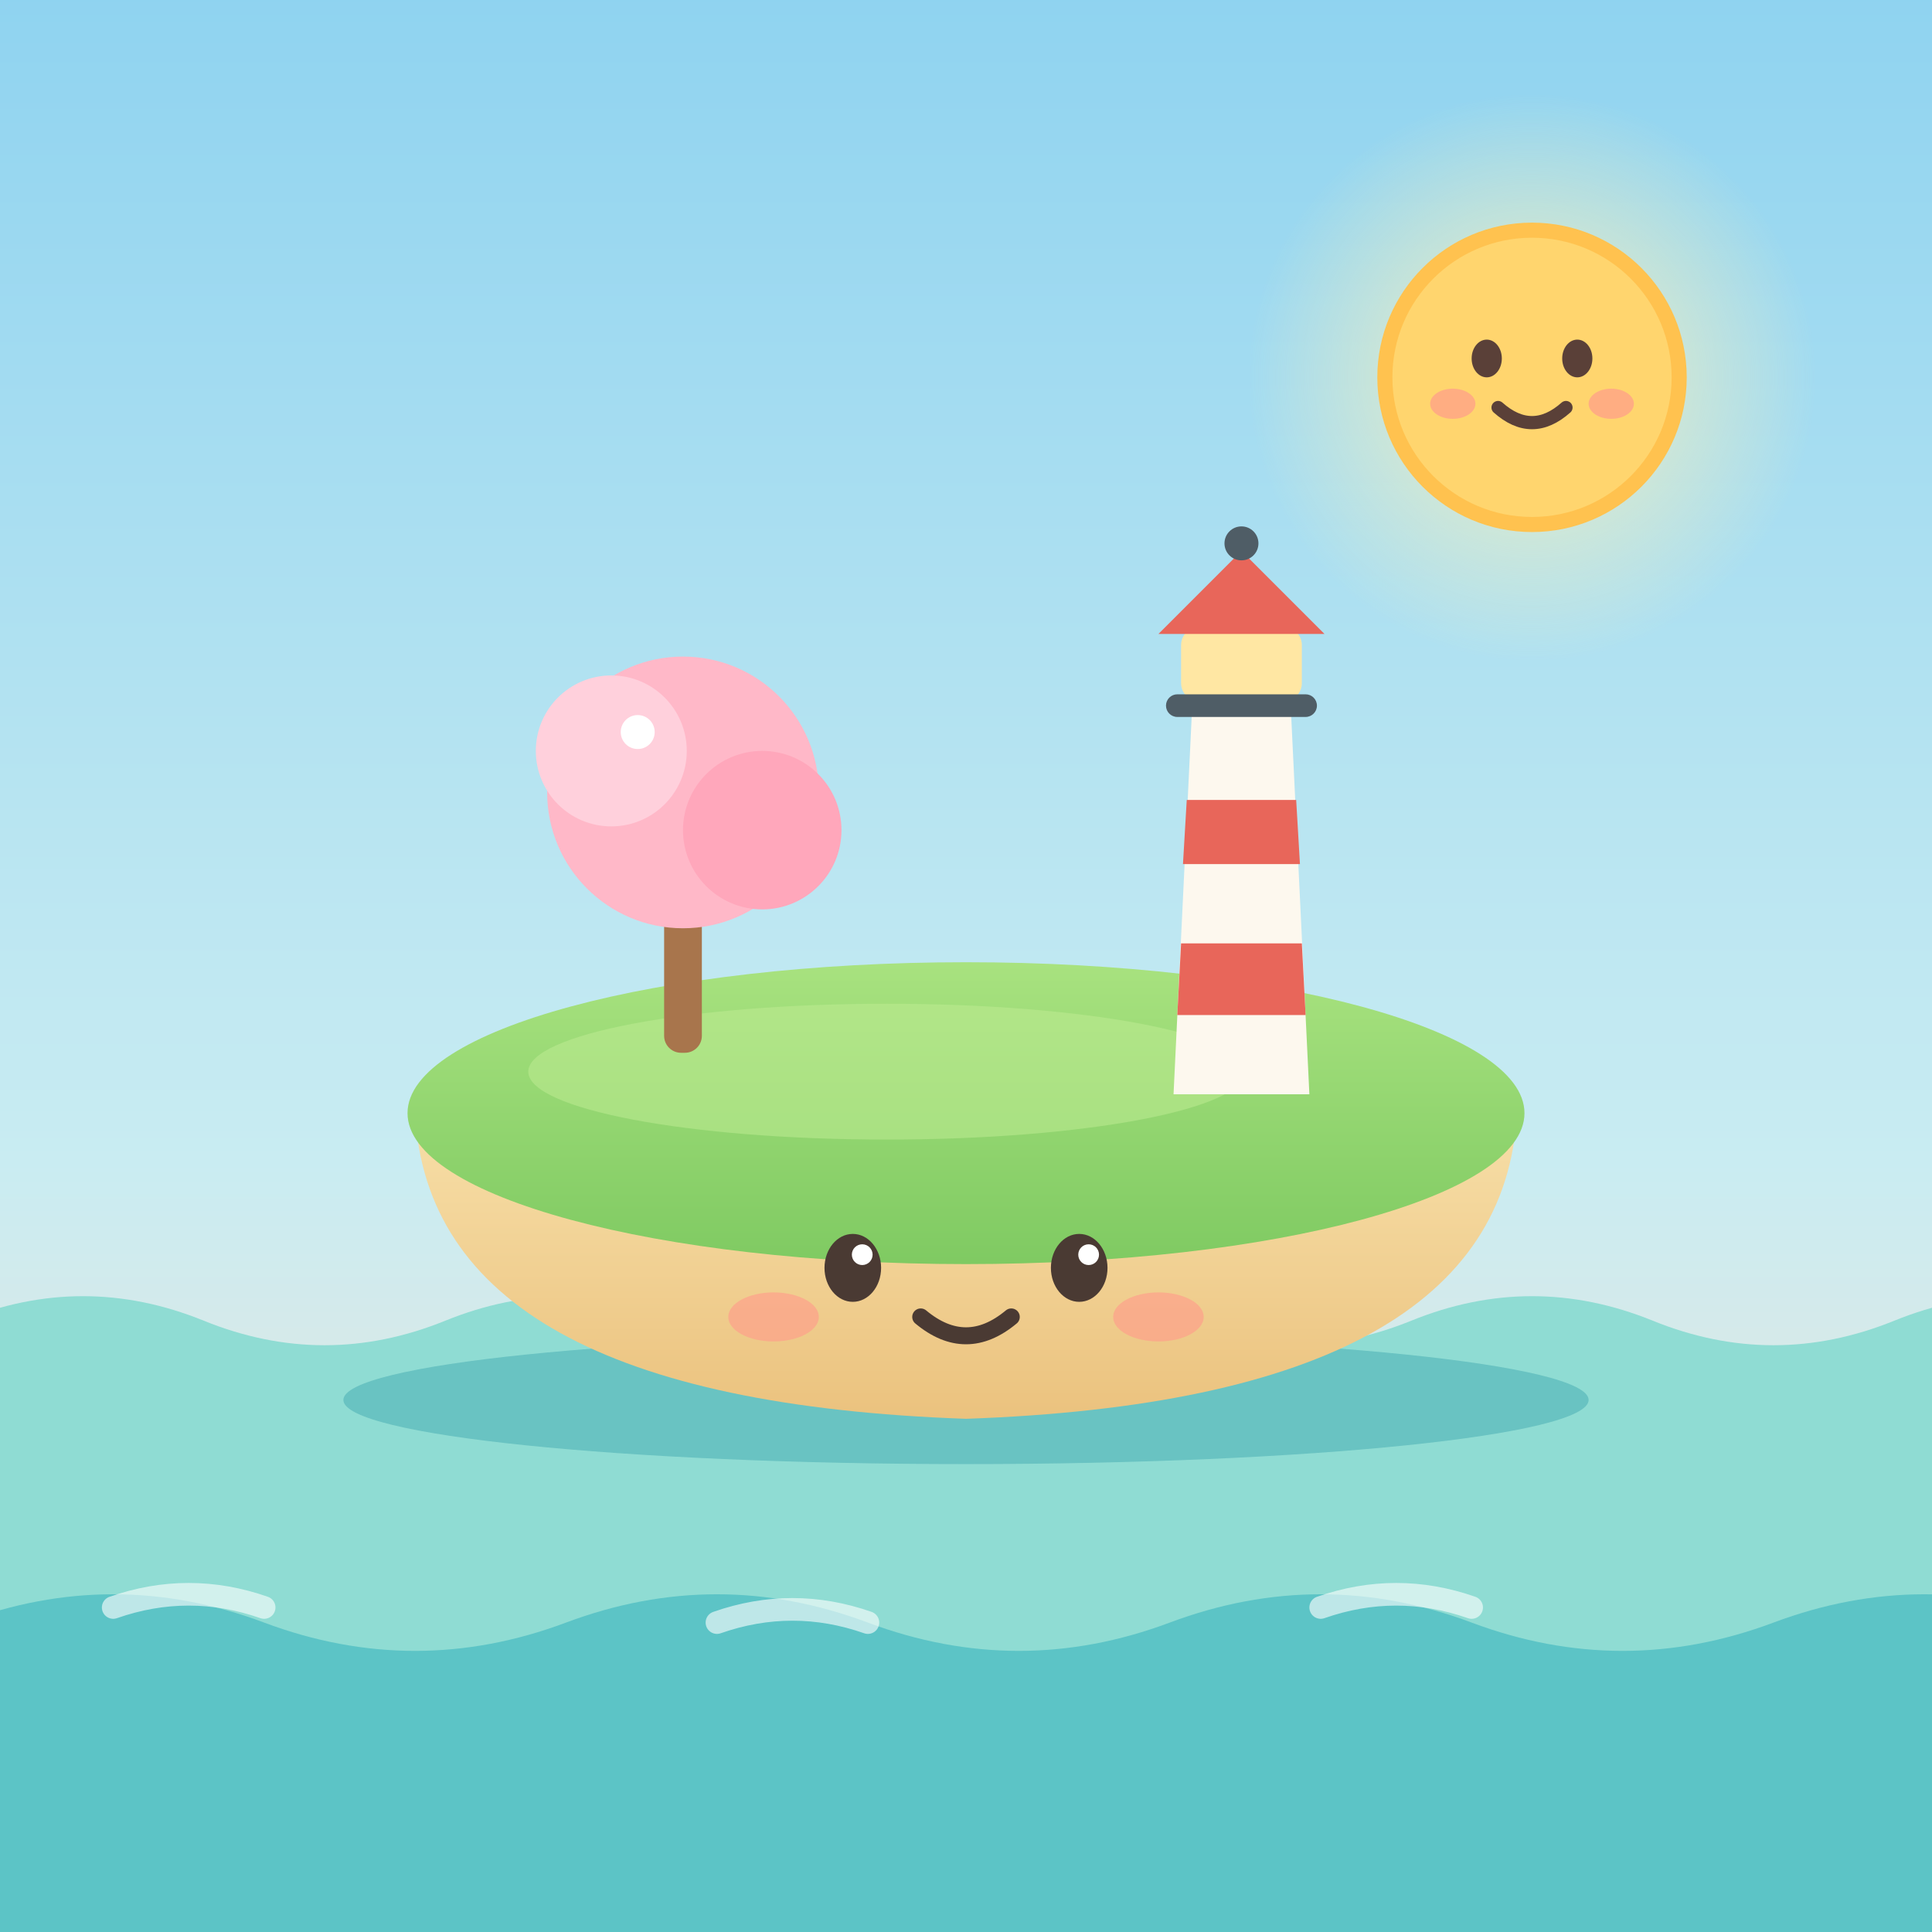
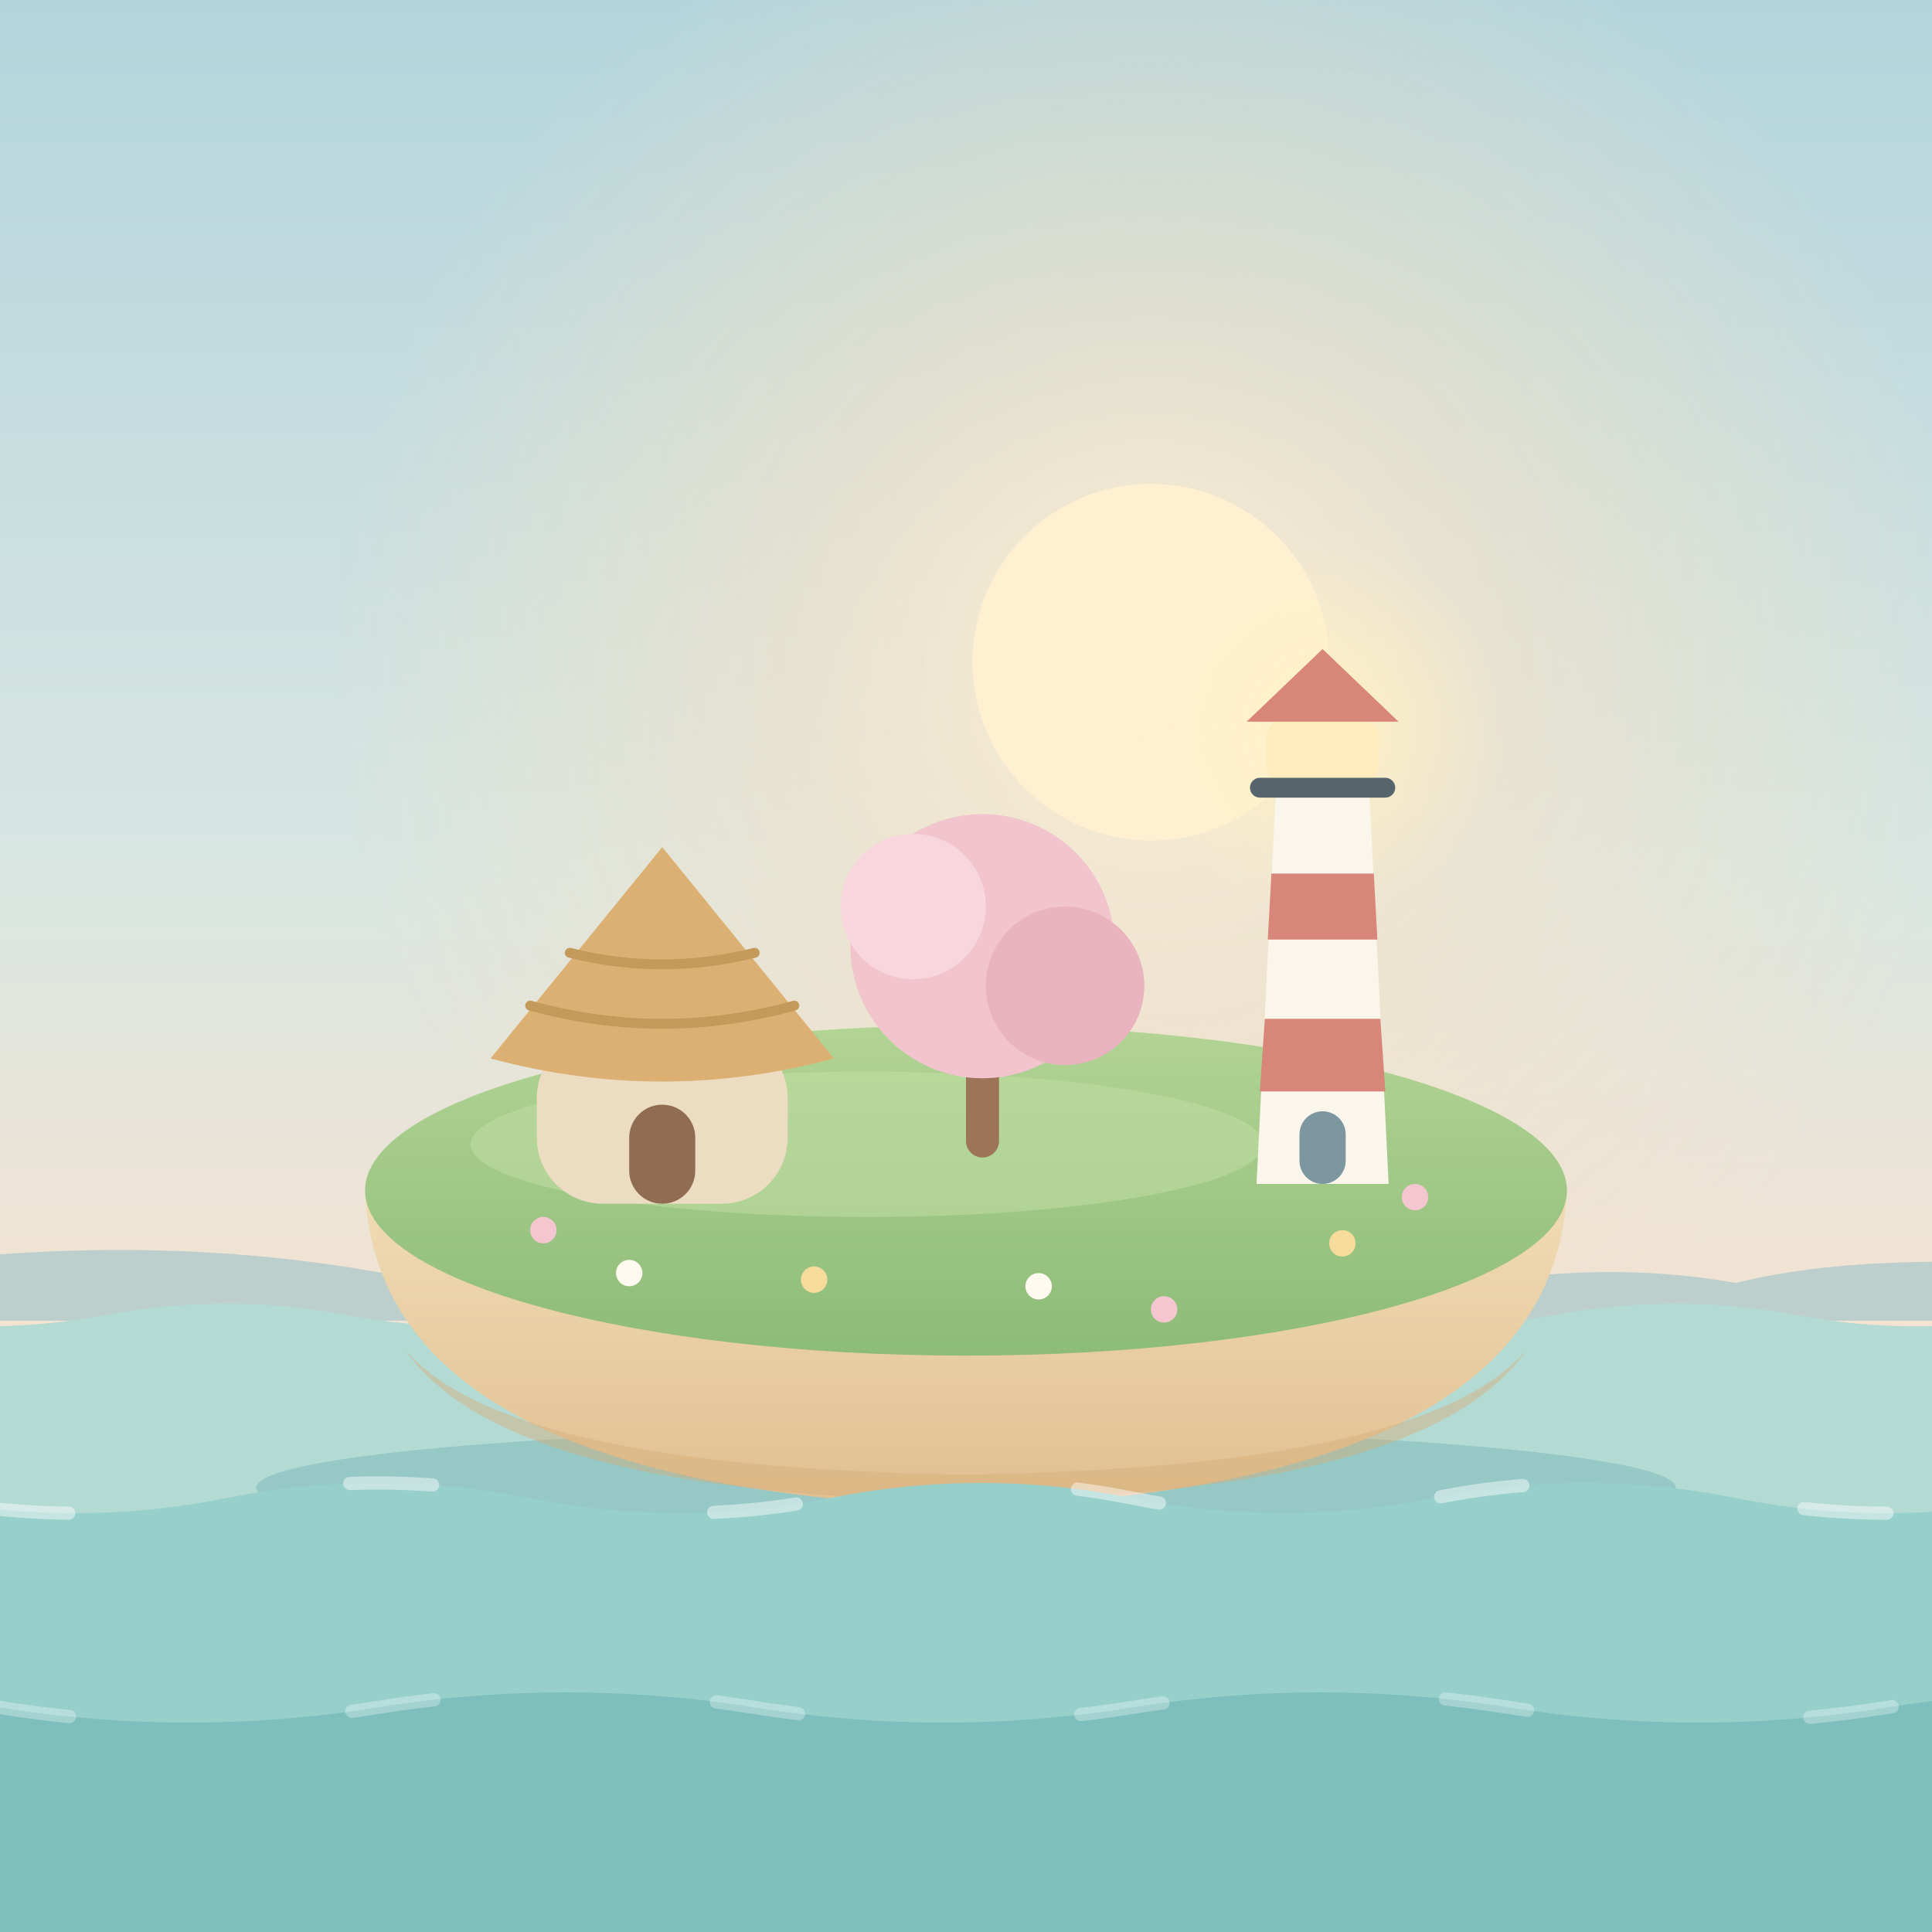
<svg xmlns="http://www.w3.org/2000/svg" viewBox="0 0 1024 1024">
  <defs>
    <linearGradient id="sky" x1="0" y1="0" x2="0" y2="1">
-       <stop offset="0" stop-color="#8fd3f0" />
-       <stop offset=".6" stop-color="#c9ecf2" />
-       <stop offset="1" stop-color="#ffe2cf" />
+       <stop offset="0" stop-color="#b3d5dc" />
+       <stop offset=".45" stop-color="#d9e6e2" />
+       <stop offset=".68" stop-color="#f3e3d2" />
+       <stop offset=".8" stop-color="#f4d3bd" />
    </linearGradient>
+     <radialGradient id="glow">
+       <stop offset="0" stop-color="#fff1d6" stop-opacity=".95" />
+       <stop offset=".45" stop-color="#fbe2c2" stop-opacity=".5" />
+       <stop offset="1" stop-color="#fbe2c2" stop-opacity="0" />
+     </radialGradient>
+     <radialGradient id="lamp">
+       <stop offset="0" stop-color="#fff1c4" stop-opacity=".9" />
+       <stop offset="1" stop-color="#fff1c4" stop-opacity="0" />
+     </radialGradient>
    <linearGradient id="grass" x1="0" y1="0" x2="0" y2="1">
-       <stop offset="0" stop-color="#a8e27f" />
-       <stop offset="1" stop-color="#7fca62" />
+       <stop offset="0" stop-color="#b2d494" />
+       <stop offset="1" stop-color="#8dbb78" />
    </linearGradient>
    <linearGradient id="sand" x1="0" y1="0" x2="0" y2="1">
-       <stop offset="0" stop-color="#f7dfa8" />
-       <stop offset="1" stop-color="#ebc27e" />
+       <stop offset="0" stop-color="#f1dcb4" />
+       <stop offset="1" stop-color="#e0bf91" />
    </linearGradient>
-     <radialGradient id="glow">
-       <stop offset="0" stop-color="#fff2b8" stop-opacity=".9" />
-       <stop offset="1" stop-color="#fff2b8" stop-opacity="0" />
-     </radialGradient>
  </defs>
  <rect width="1024" height="1024" fill="url(#sky)" />
-   <g id="art">
-     <circle cx="812" cy="200" r="150" fill="url(#glow)" />
-     <circle cx="812" cy="200" r="78" fill="#ffd56e" stroke="#ffc24f" stroke-width="8" />
-     <ellipse cx="788" cy="190" rx="8" ry="10" fill="#5a4038" />
-     <ellipse cx="836" cy="190" rx="8" ry="10" fill="#5a4038" />
-     <path d="M794 216 Q812 232 830 216" fill="none" stroke="#5a4038" stroke-width="7" stroke-linecap="round" />
-     <ellipse cx="770" cy="214" rx="12" ry="8" fill="#ff9d8a" opacity=".7" />
-     <ellipse cx="854" cy="214" rx="12" ry="8" fill="#ff9d8a" opacity=".7" />
-     <path d="M-20 700 q64 -26 128 0 t128 0 t128 0 t128 0 t128 0 t128 0 t128 0 t128 0 t128 0 V1100 H-20Z" fill="#8fdcd3" />
-     <ellipse cx="512" cy="742" rx="330" ry="34" fill="#3aa3ac" opacity=".45" />
-     <path d="M220 590 Q228 742 512 752 Q796 742 804 590 Z" fill="url(#sand)" />
-     <ellipse cx="512" cy="590" rx="296" ry="80" fill="url(#grass)" />
-     <ellipse cx="470" cy="568" rx="190" ry="36" fill="#bdeb92" opacity=".55" />
-     <ellipse cx="452" cy="672" rx="15" ry="18" fill="#4a3a33" />
-     <ellipse cx="572" cy="672" rx="15" ry="18" fill="#4a3a33" />
-     <circle cx="457" cy="665" r="5.5" fill="#fff" />
-     <circle cx="577" cy="665" r="5.5" fill="#fff" />
-     <path d="M488 698 Q512 718 536 698" fill="none" stroke="#4a3a33" stroke-width="9" stroke-linecap="round" />
-     <ellipse cx="410" cy="698" rx="24" ry="13" fill="#ff9d8a" opacity=".65" />
-     <ellipse cx="614" cy="698" rx="24" ry="13" fill="#ff9d8a" opacity=".65" />
-     <rect x="352" y="438" width="20" height="120" rx="9" fill="#a8754c" />
-     <circle cx="362" cy="420" r="72" fill="#ffb8c8" />
-     <circle cx="324" cy="398" r="40" fill="#ffd0dc" />
-     <circle cx="404" cy="440" r="42" fill="#ffa7bb" />
-     <circle cx="338" cy="388" r="9" fill="#fff" />
-     <path d="M622 580 L632 372 H684 L694 580Z" fill="#fdf8ee" />
-     <path d="M626 500 H690 L692 538 H624Z M629 424 H687 L689 458 H627Z" fill="#e8665a" />
-     <rect x="626" y="332" width="64" height="40" rx="10" fill="#ffe7a3" />
-     <rect x="618" y="368" width="80" height="12" rx="6" fill="#4f5d66" />
-     <path d="M614 336 L658 292 L702 336Z" fill="#e8665a" />
-     <circle cx="658" cy="288" r="9" fill="#4f5d66" />
-     <path d="M-20 860 q80 -30 160 0 t160 0 t160 0 t160 0 t160 0 t160 0 t160 0 V1100 H-20Z" fill="#5cc4c6" />
-     <path d="M60 852 q40 -14 80 0 M380 860 q40 -14 80 0 M700 852 q40 -14 80 0" fill="none" stroke="#fff" stroke-width="12" stroke-linecap="round" opacity=".6" />
+   <g class="art">
+     <g transform="translate(512 610) scale(1.75) translate(-500 -640)">
+       <circle cx="556" cy="492" r="250" fill="url(#glow)" />
+       <circle cx="556" cy="492" r="54" fill="#fff0d2" />
+     </g>
  </g>
+   <path d="M-200 700 Q20 640 210 676 Q300 662 380 700Z M700 700 Q820 662 920 680 Q1040 650 1300 700Z" fill="#bccfcd" />
+   <path d="M-200 697 q64.0 -12 128.0 0 t128.0 0 q64.0 -12 128.0 0 t128.0 0 q64.0 -12 128.0 0 t128.0 0 q64.0 -12 128.0 0 t128.0 0 q64.0 -12 128.0 0 t128.0 0 q64.0 -12 128.0 0 t128.0 0 V1100 H-200Z" fill="#b4dad4" />
+   <g class="art">
+     <g transform="translate(512 610) scale(1.75) translate(-500 -640)">
+       <ellipse cx="500" cy="742" rx="215" ry="18" fill="#4f9ea3" opacity=".3" />
+       <path d="M318 652 Q322 742 500 748 Q678 742 682 652 Z" fill="url(#sand)" />
+       <path d="M330 700 Q360 744 500 746 Q640 744 670 700 Q640 736 500 738 Q360 736 330 700Z" fill="#d5ac78" opacity=".45" />
+       <ellipse cx="500" cy="652" rx="182" ry="50" fill="url(#grass)" />
+       <ellipse cx="470" cy="638" rx="120" ry="22" fill="#c4e0a6" opacity=".5" />
+       <circle cx="372" cy="664" r="4" fill="#f4c6cf" />
+       <circle cx="398" cy="677" r="4" fill="#fffaf0" />
+       <circle cx="614" cy="668" r="4" fill="#f6dc9a" />
+       <circle cx="636" cy="654" r="4" fill="#f4c6cf" />
+       <circle cx="522" cy="681" r="4" fill="#fffaf0" />
+       <circle cx="454" cy="679" r="4" fill="#f6dc9a" />
+       <circle cx="560" cy="688" r="4" fill="#f4c6cf" />
+       <rect x="500" y="590" width="10" height="52" rx="5" fill="#9c7458" />
+       <circle cx="505" cy="578" r="40" fill="#f2c4cd" />
+       <circle cx="484" cy="566" r="22" fill="#f7d7dd" />
+       <circle cx="530" cy="590" r="24" fill="#e9b3bf" />
+       <rect x="370" y="604" width="76" height="52" rx="20" fill="#ecdcc2" />
+       <path d="M356 612 L408 548 L460 612 Q408 626 356 612Z" fill="#dcb072" />
+       <path d="M368 596 Q408 607 448 596 M380 580 Q408 587 436 580" fill="none" stroke="#c49a5b" stroke-width="3" stroke-linecap="round" />
+       <rect x="398" y="626" width="20" height="30" rx="10" fill="#8f6c52" />
+       <circle cx="608" cy="512" r="56" fill="url(#lamp)" />
+       <path d="M588 650 L594 528 H622 L628 650Z" fill="#fbf6ec" />
+       <path d="M590.5 600 H625.5 L627 622 H589Z M592.5 556 H623.5 L624.6 576 H591.4Z" fill="#d9867a" />
+       <rect x="591" y="509" width="34" height="20" rx="6" fill="#ffecbc" />
+       <rect x="586" y="527" width="44" height="6" rx="3" fill="#56656c" />
+       <path d="M585 510 L608 488 L631 510Z" fill="#d9867a" />
+       <rect x="601" y="628" width="14" height="22" rx="7" fill="#7c97a0" />
+     </g>
+   </g>
+   <path d="M-200 794 q80.0 -16 160.0 0 t160.0 0 q80.0 -16 160.0 0 t160.0 0 q80.0 -16 160.0 0 t160.0 0 q80.0 -16 160.0 0 t160.0 0 q80.0 -16 160.0 0 t160.0 0 V1100 H-200Z" fill="#97d0ca" />
+   <path d="M-200 794 q80.0 -16 160.0 0 t160.0 0 q80.0 -16 160.0 0 t160.0 0 q80.0 -16 160.0 0 t160.0 0 q80.0 -16 160.0 0 t160.0 0 q80.0 -16 160.0 0 t160.0 0" fill="none" stroke="#fff" stroke-width="7" stroke-linecap="round" stroke-dasharray="44 150" opacity=".45" />
+   <path d="M-200 905 q100.0 -16 200.0 0 t200.0 0 q100.0 -16 200.0 0 t200.0 0 q100.0 -16 200.0 0 t200.0 0 q100.0 -16 200.0 0 t200.0 0 V1100 H-200Z" fill="#7ebfbd" />
+   <path d="M-200 905 q100.0 -16 200.0 0 t200.0 0 q100.0 -16 200.0 0 t200.0 0 q100.0 -16 200.0 0 t200.0 0 q100.0 -16 200.0 0 t200.0 0" fill="none" stroke="#fff" stroke-width="7" stroke-linecap="round" stroke-dasharray="44 150" opacity=".3" />
</svg>
